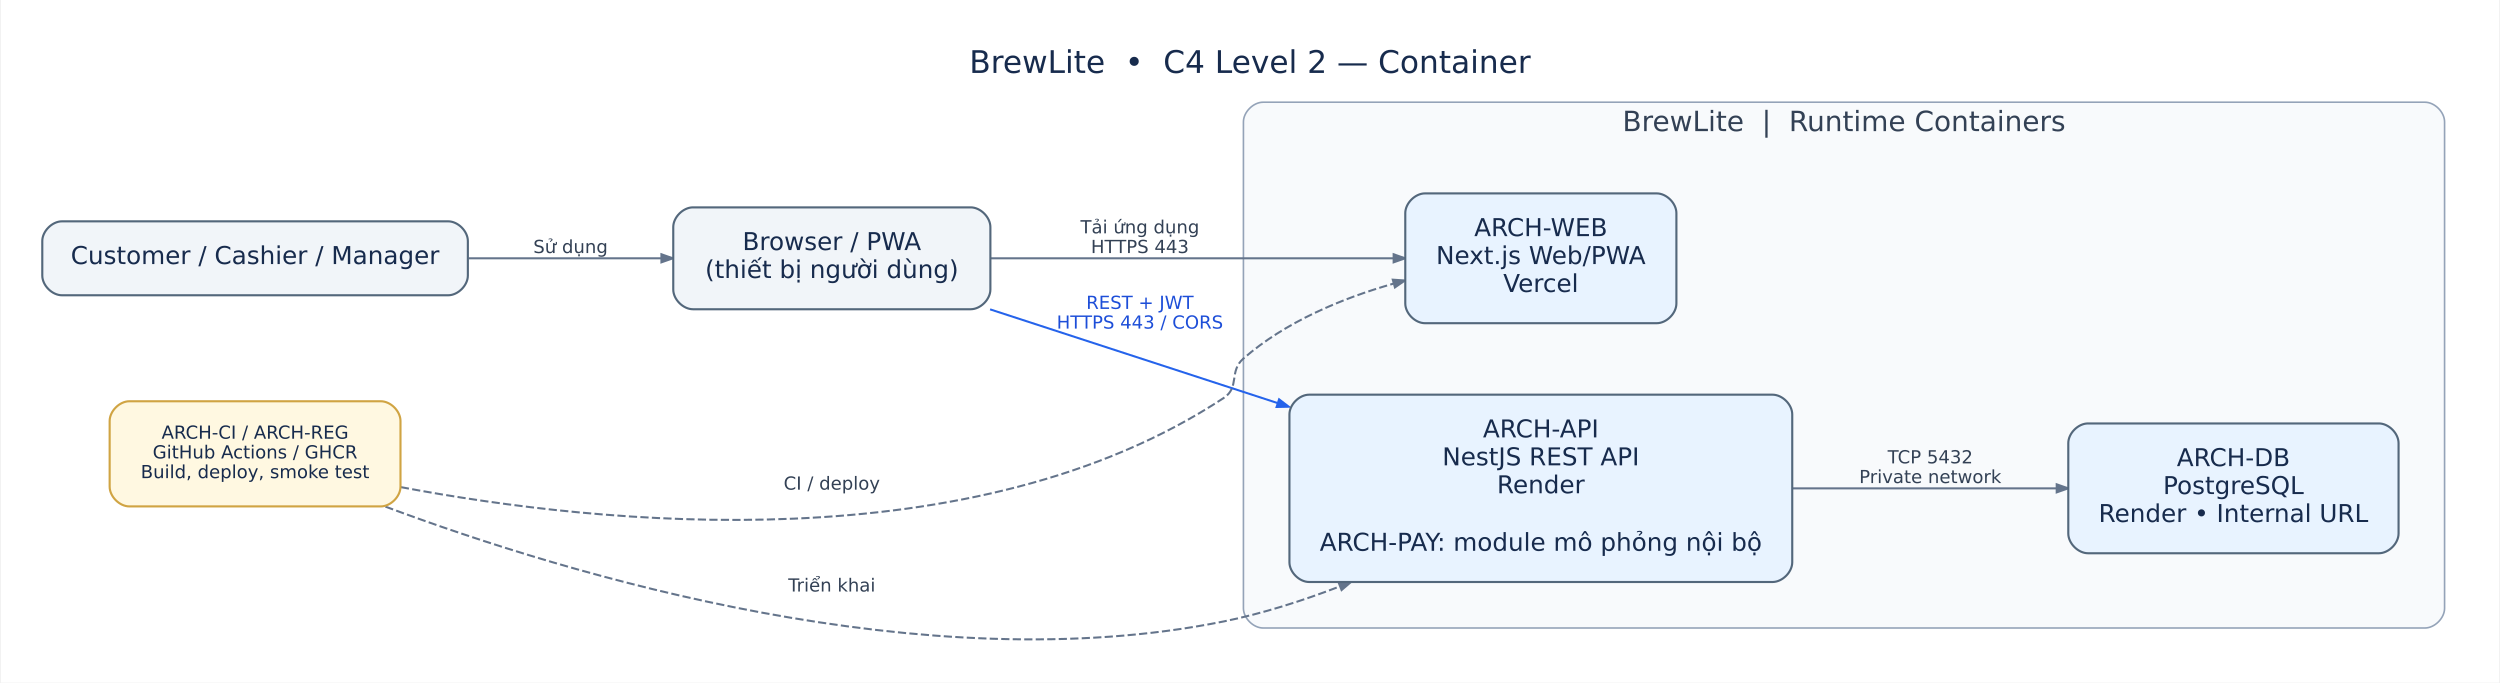
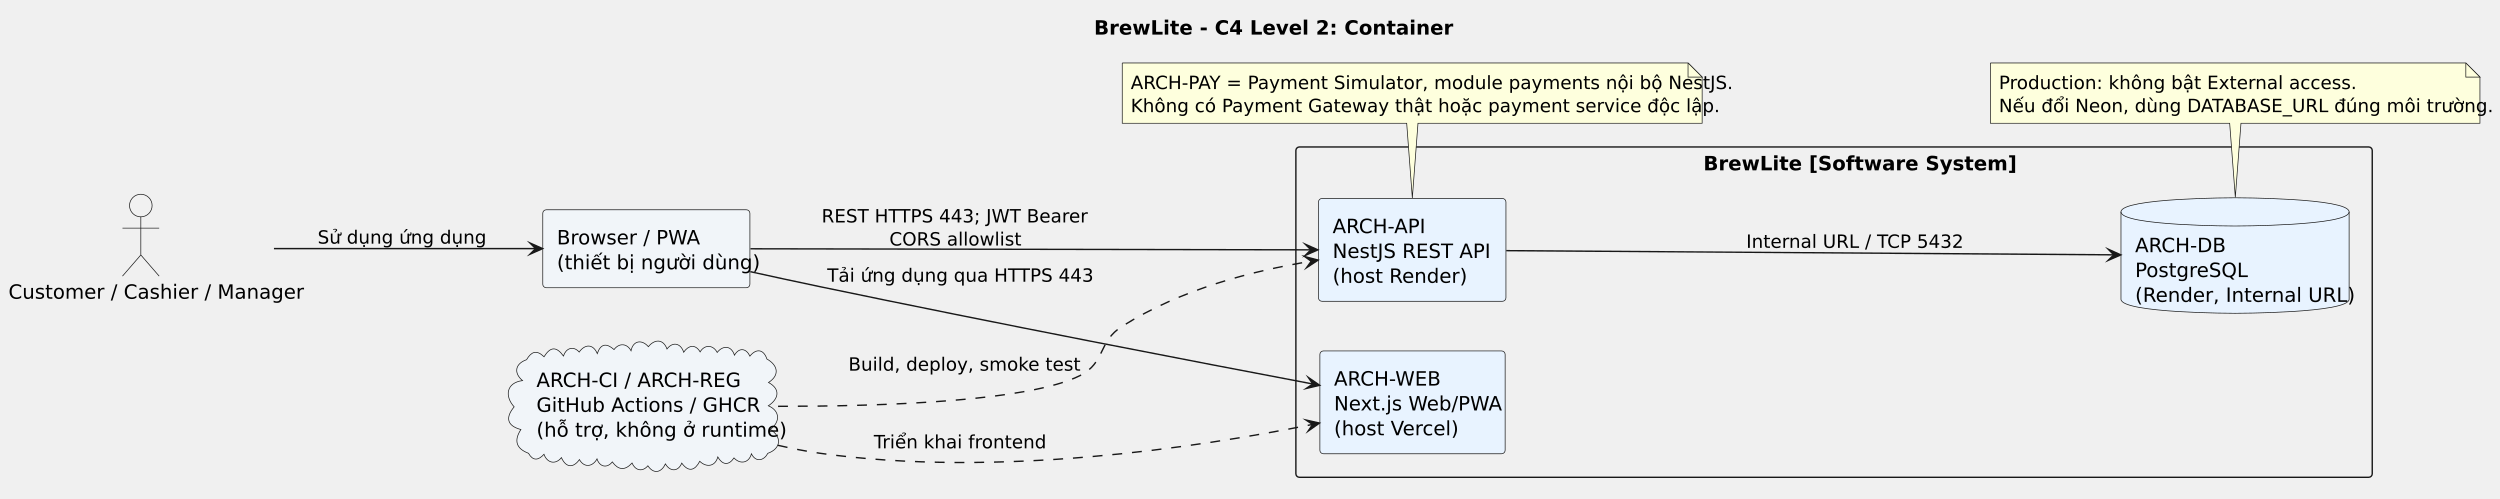
- <svg xmlns="http://www.w3.org/2000/svg" width="1520pt" height="415pt" viewBox="0.00 0.00 1520.40 415.40">
-   <g id="graph0" class="graph" transform="scale(1 1) rotate(0) translate(25.2 390.2)">
-     <polygon fill="white" stroke="transparent" points="-25.2,25.2 -25.2,-390.2 1495.2,-390.2 1495.2,25.2 -25.2,25.2" />
-     <text text-anchor="middle" x="735" y="-345.8" font-family="DejaVu Sans" font-size="19.00" fill="#172b4d">BrewLite  •  C4 Level 2 — Container</text>
-     <g id="clust1" class="cluster">
-       <path fill="#f8fafc" stroke="#94a3b8" d="M743,-8C743,-8 1450,-8 1450,-8 1456,-8 1462,-14 1462,-20 1462,-20 1462,-316 1462,-316 1462,-322 1456,-328 1450,-328 1450,-328 743,-328 743,-328 737,-328 731,-322 731,-316 731,-316 731,-20 731,-20 731,-14 737,-8 743,-8" />
-       <text text-anchor="middle" x="1096.5" y="-310.4" font-family="DejaVu Sans" font-size="17.00" fill="#334155">BrewLite  |  Runtime Containers</text>
+ <svg xmlns="http://www.w3.org/2000/svg" version="1.1" data-diagram-type="DESCRIPTION" style="width:1771px;height:353px;background:#FFFFFF;" width="1771px" height="353px" viewBox="0 0 1771 353" zoomAndPan="magnify" preserveAspectRatio="none" contentStyleType="text/css">
+   <defs />
+   <g font-family="sans-serif" lengthAdjust="spacing">
+     <g class="title" data-source-line="3">
+       <text x="775.035" y="24.533" fill="#000" font-size="14" textLength="214.717" font-weight="700" font-family="'DejaVu Sans'">BrewLite - C4 Level 2: Container</text>
    </g>
-     <g id="edge1" class="edge">
-       <path fill="none" stroke="#64748b" stroke-width="1.25" d="M259.46,-233C298.06,-233 339.84,-233 376.53,-233" />
-       <polygon fill="#64748b" stroke="#64748b" stroke-width="1.25" points="376.8,-235.45 383.8,-233 376.8,-230.55 376.8,-235.45" />
-       <text text-anchor="middle" x="321.5" y="-236.2" font-family="DejaVu Sans" font-size="11.00" fill="#334155">Sử dụng</text>
+     <g class="cluster" data-qualified-name="BREWLITE" id="ent0003" data-source-line="11">
+       <rect x="918" y="104.109" width="762.5" height="234" fill="none" style="stroke:#181818;stroke-width:1;" rx="2.5" ry="2.5" />
+       <text x="1206.671" y="120.643" fill="#000" font-size="14" textLength="185.158" font-weight="700" font-family="'DejaVu Sans'">BrewLite [Software System]</text>
    </g>
-     <g id="edge2" class="edge">
-       <path fill="none" stroke="#64748b" stroke-width="1.25" d="M577.09,-233C650.33,-233 750.64,-233 822.16,-233" />
-       <polygon fill="#64748b" stroke="#64748b" stroke-width="1.25" points="822.42,-235.45 829.42,-233 822.42,-230.55 822.42,-235.45" />
-       <text text-anchor="middle" x="668" y="-248.2" font-family="DejaVu Sans" font-size="11.00" fill="#334155">Tải ứng dụng</text>
-       <text text-anchor="middle" x="668" y="-236.2" font-family="DejaVu Sans" font-size="11.00" fill="#334155">HTTPS 443</text>
+     <g class="entity" data-qualified-name="BREWLITE.WEB" id="ent0004" data-source-line="12">
+       <rect x="935" y="248.609" width="131.241" height="72.828" fill="#E8F3FF" style="stroke:#181818;stroke-width:0.5;" rx="2.5" ry="2.5" />
+       <text x="945" y="273.143" fill="#000" font-size="14" textLength="76.221" font-family="'DejaVu Sans'">ARCH-WEB</text>
+       <text x="945" y="290.752" fill="#000" font-size="14" textLength="111.241" font-family="'DejaVu Sans'">Next.js Web/PWA</text>
+       <text x="945" y="308.361" fill="#000" font-size="14" textLength="79.358" font-family="'DejaVu Sans'">(host Vercel)</text>
    </g>
-     <g id="edge3" class="edge">
-       <path fill="none" stroke="#2563eb" stroke-width="1.25" d="M576.82,-201.93C628.22,-185.17 693.01,-164.06 751.82,-144.89" />
-       <polygon fill="#2563eb" stroke="#2563eb" stroke-width="1.25" points="752.7,-147.18 758.59,-142.68 751.18,-142.52 752.7,-147.18" />
-       <text text-anchor="middle" x="668" y="-202.2" font-family="DejaVu Sans" font-size="11.00" fill="#1d4ed8">REST + JWT</text>
-       <text text-anchor="middle" x="668" y="-190.2" font-family="DejaVu Sans" font-size="11.00" fill="#1d4ed8">HTTPS 443 / CORS</text>
+     <g class="entity" data-qualified-name="BREWLITE.API" id="ent0005" data-source-line="13">
+       <rect x="934" y="140.609" width="132.807" height="72.828" fill="#E8F3FF" style="stroke:#181818;stroke-width:0.5;" rx="2.5" ry="2.5" />
+       <text x="944" y="165.143" fill="#000" font-size="14" textLength="66.896" font-family="'DejaVu Sans'">ARCH-API</text>
+       <text x="944" y="182.752" fill="#000" font-size="14" textLength="112.807" font-family="'DejaVu Sans'">NestJS REST API</text>
+       <text x="944" y="200.361" fill="#000" font-size="14" textLength="85.593" font-family="'DejaVu Sans'">(host Render)</text>
    </g>
-     <g id="edge4" class="edge">
-       <path fill="none" stroke="#64748b" stroke-width="1.25" d="M1065.04,-93C1118.34,-93 1177.04,-93 1225.83,-93" />
-       <polygon fill="#64748b" stroke="#64748b" stroke-width="1.25" points="1225.95,-95.45 1232.95,-93 1225.95,-90.55 1225.95,-95.45" />
-       <text text-anchor="middle" x="1149" y="-108.2" font-family="DejaVu Sans" font-size="11.00" fill="#334155">TCP 5432</text>
-       <text text-anchor="middle" x="1149" y="-96.2" font-family="DejaVu Sans" font-size="11.00" fill="#334155">Private network</text>
+     <g class="entity" data-qualified-name="BREWLITE.DB" id="ent0006" data-source-line="14">
+       <path d="M1502.5,150.109 C1502.5,140.109 1583.307,140.109 1583.307,140.109 C1583.307,140.109 1664.113,140.109 1664.113,150.109 L1664.113,211.938 C1664.113,221.938 1583.307,221.938 1583.307,221.938 C1583.307,221.938 1502.5,221.938 1502.5,211.938 L1502.5,150.109" style="stroke:#181818;stroke-width:0.5;" fill="#E8F3FF" />
+       <path d="M1502.5,150.109 C1502.5,160.109 1583.307,160.109 1583.307,160.109 C1583.307,160.109 1664.113,160.109 1664.113,150.109" style="stroke:#181818;stroke-width:0.5;" fill="none" />
+       <text x="1512.5" y="178.643" fill="#000" font-size="14" textLength="63.779" font-family="'DejaVu Sans'">ARCH-DB</text>
+       <text x="1512.5" y="196.252" fill="#000" font-size="14" textLength="76.262" font-family="'DejaVu Sans'">PostgreSQL</text>
+       <text x="1512.5" y="213.861" fill="#000" font-size="14" textLength="141.613" font-family="'DejaVu Sans'">(Render, Internal URL)</text>
    </g>
-     <g id="edge6" class="edge">
-       <path fill="none" stroke="#64748b" stroke-width="1.25" stroke-dasharray="5,2" d="M218.22,-93.74C341.15,-70.57 566.65,-47.66 719,-148 728.96,-154.56 722.01,-164.16 731,-172 756.55,-194.27 790.58,-208.49 822.17,-217.54" />
-       <polygon fill="#64748b" stroke="#64748b" stroke-width="1.25" points="821.89,-220 829.29,-219.5 823.2,-215.28 821.89,-220" />
-       <text text-anchor="middle" x="480.5" y="-92.2" font-family="DejaVu Sans" font-size="11.00" fill="#334155">CI / deploy</text>
+     <g class="entity" data-qualified-name="U" id="ent0001" data-source-line="9">
+       <ellipse cx="99.758" cy="145.609" rx="8" ry="8" fill="#F1F1F1" style="stroke:#181818;stroke-width:0.5;" />
+       <path d="M99.758,153.609 L99.758,180.609 M86.758,161.609 L112.758,161.609 M99.758,180.609 L86.758,195.609 M99.758,180.609 L112.758,195.609" style="stroke:#181818;stroke-width:0.5;" fill="none" />
+       <text x="6" y="211.643" fill="#000" font-size="14" textLength="187.517" font-family="'DejaVu Sans'">Customer / Cashier / Manager</text>
    </g>
-     <g id="edge5" class="edge">
-       <path fill="none" stroke="#64748b" stroke-width="1.25" stroke-dasharray="5,2" d="M208.82,-81.88C321.84,-39.73 537.07,24.8 719,-12 742.48,-16.75 766.66,-24.46 789.6,-33.29" />
-       <polygon fill="#64748b" stroke="#64748b" stroke-width="1.25" points="788.95,-35.66 796.36,-35.93 790.73,-31.1 788.95,-35.66" />
-       <text text-anchor="middle" x="480.5" y="-30.2" font-family="DejaVu Sans" font-size="11.00" fill="#334155">Triển khai</text>
+     <g class="entity" data-qualified-name="BROWSER" id="ent0002" data-source-line="10">
+       <rect x="384.5" y="148.609" width="146.731" height="55.219" fill="#F1F5F9" style="stroke:#181818;stroke-width:0.5;" rx="2.5" ry="2.5" />
+       <text x="394.5" y="173.143" fill="#000" font-size="14" textLength="94.903" font-family="'DejaVu Sans'">Browser / PWA</text>
+       <text x="394.5" y="190.752" fill="#000" font-size="14" textLength="126.731" font-family="'DejaVu Sans'">(thiết bị người dùng)</text>
    </g>
-     <g id="node1" class="node">
-       <path fill="#f1f5f9" stroke="#53677b" stroke-width="1.3" d="M247,-255.5C247,-255.5 12,-255.5 12,-255.5 6,-255.5 0,-249.5 0,-243.5 0,-243.5 0,-222.5 0,-222.5 0,-216.5 6,-210.5 12,-210.5 12,-210.5 247,-210.5 247,-210.5 253,-210.5 259,-216.5 259,-222.5 259,-222.5 259,-243.5 259,-243.5 259,-249.5 253,-255.5 247,-255.5" />
-       <text text-anchor="middle" x="129.5" y="-229.5" font-family="DejaVu Sans" font-size="15.00" fill="#172b4d">Customer / Cashier / Manager</text>
+     <g class="entity" data-qualified-name="CI" id="ent0007" data-source-line="16">
+       <path d="M373.005,254.823 C376.438,249.049 380.101,247.603 385.382,252.723 C389.891,245.568 394.086,245.223 399.147,252.184 C400.842,246.797 406.055,244.61 410.293,249.399 C414.352,243.704 420.108,243.441 423.109,250.465 C425.56,243.311 429.708,242.956 434.987,247.624 C438.611,242.849 444.108,243.116 447.022,248.467 C448.536,241.049 454.839,240.374 459.304,245.6 C463.561,240.277 469.794,239.834 472.497,247.213 C476.77,241.646 482.331,243.314 484.321,249.509 C487.601,244.682 492.484,243.437 495.969,249.285 C499.206,243.881 505.152,244.208 508.057,249.654 C512.227,244.479 518.041,244.696 520.286,251.602 C523.628,245.98 528.588,246.658 531.235,252.279 C535.674,246.705 540.963,247.299 543.269,254.317 C550.849,258.59 552.755,265.581 544.426,270.96 C553.31,275.811 551.466,282.723 544.307,287.458 C552.885,291.174 552.62,299.144 545.707,304.158 C553.998,309.438 553.409,317.711 543.931,321.132 C541.161,326.384 535.43,327.752 532.312,321.483 C530.539,328.05 524.418,329.181 519.96,324.409 C516.068,330.116 511.697,329.297 508.482,323.721 C506.627,330.663 500.312,331.279 495.714,326.782 C492.214,333.44 487.805,334.665 482.958,328.079 C480.35,334.429 474.586,334.143 471.399,328.644 C468.517,334.752 463.147,336.205 458.957,329.962 C455.006,334.641 449.961,333.245 447.728,328.015 C442.768,333.471 438.084,333.162 433.769,327.225 C429.921,332.029 424.723,330.672 422.917,325.091 C419.928,330.628 413.909,331.649 410.469,325.575 C405.913,331.919 400.811,331.173 397.717,324.177 C393.397,329.524 387.506,327.889 385.355,321.827 C381.469,326.09 377.615,326.815 374.383,321.107 C365.565,317.746 363.956,312.075 369.002,304.281 C358.961,301.588 357.987,295.739 364.232,288.211 C357.471,280.803 358.508,271.166 370.149,269.611 C363.619,264.059 365.079,257.582 373.005,254.823" style="stroke:#181818;stroke-width:0.5;" fill="#F1F5F9" />
+       <text x="380" y="274.143" fill="#000" font-size="14" textLength="144.669" font-family="'DejaVu Sans'">ARCH-CI / ARCH-REG</text>
+       <text x="380" y="291.752" fill="#000" font-size="14" textLength="146.262" font-family="'DejaVu Sans'">GitHub Actions / GHCR</text>
+       <text x="380" y="309.361" fill="#000" font-size="14" textLength="156.085" font-family="'DejaVu Sans'">(hỗ trợ, không ở runtime)</text>
    </g>
-     <g id="node2" class="node">
-       <path fill="#f1f5f9" stroke="#53677b" stroke-width="1.3" d="M565,-264C565,-264 396,-264 396,-264 390,-264 384,-258 384,-252 384,-252 384,-214 384,-214 384,-208 390,-202 396,-202 396,-202 565,-202 565,-202 571,-202 577,-208 577,-214 577,-214 577,-252 577,-252 577,-258 571,-264 565,-264" />
-       <text text-anchor="middle" x="480.5" y="-238" font-family="DejaVu Sans" font-size="15.00" fill="#172b4d">Browser / PWA</text>
-       <text text-anchor="middle" x="480.5" y="-221" font-family="DejaVu Sans" font-size="15.00" fill="#172b4d">(thiết bị người dùng)</text>
+     <g class="entity" data-qualified-name="GMN14" id="ent0015" data-source-line="24">
+       <path d="M795,44.609 L795,87.313 A0,0 0 0 0 795,87.313 L996.5,87.313 L1000.5,140.249 L1004.5,87.313 L1205.803,87.313 A0,0 0 0 0 1205.803,87.313 L1205.803,54.609 L1195.803,44.609 L795,44.609 A0,0 0 0 0 795,44.609" style="stroke:#181818;stroke-width:0.5;" fill="#FEFFDD" />
+       <path d="M1195.803,44.609 L1195.803,54.609 L1205.803,54.609 L1195.803,44.609" style="stroke:#181818;stroke-width:0.5;" fill="#FEFFDD" />
+       <text x="801" y="63.104" fill="#000" font-size="13" textLength="389.803" font-family="'DejaVu Sans'">ARCH-PAY = Payment Simulator, module payments nội bộ NestJS.</text>
+       <text x="801" y="79.456" fill="#000" font-size="13" textLength="369.262" font-family="'DejaVu Sans'">Không có Payment Gateway thật hoặc payment service độc lập.</text>
    </g>
-     <g id="node3" class="node">
-       <path fill="#e8f3ff" stroke="#53677b" stroke-width="1.3" d="M982.5,-272.5C982.5,-272.5 841.5,-272.5 841.5,-272.5 835.5,-272.5 829.5,-266.5 829.5,-260.5 829.5,-260.5 829.5,-205.5 829.5,-205.5 829.5,-199.5 835.5,-193.5 841.5,-193.5 841.5,-193.5 982.5,-193.5 982.5,-193.5 988.5,-193.5 994.5,-199.5 994.5,-205.5 994.5,-205.5 994.5,-260.5 994.5,-260.5 994.5,-266.5 988.5,-272.5 982.5,-272.5" />
-       <text text-anchor="middle" x="912" y="-246.5" font-family="DejaVu Sans" font-size="15.00" fill="#172b4d">ARCH-WEB</text>
-       <text text-anchor="middle" x="912" y="-229.5" font-family="DejaVu Sans" font-size="15.00" fill="#172b4d">Next.js Web/PWA</text>
-       <text text-anchor="middle" x="912" y="-212.5" font-family="DejaVu Sans" font-size="15.00" fill="#172b4d">Vercel</text>
+     <g class="entity" data-qualified-name="GMN17" id="ent0018" data-source-line="28">
+       <path d="M1410,44.609 L1410,87.313 A0,0 0 0 0 1410,87.313 L1579.5,87.313 L1583.5,139.779 L1587.5,87.313 L1756.787,87.313 A0,0 0 0 0 1756.787,87.313 L1756.787,54.609 L1746.787,44.609 L1410,44.609 A0,0 0 0 0 1410,44.609" style="stroke:#181818;stroke-width:0.5;" fill="#FEFFDD" />
+       <path d="M1746.787,44.609 L1746.787,54.609 L1756.787,54.609 L1746.787,44.609" style="stroke:#181818;stroke-width:0.5;" fill="#FEFFDD" />
+       <text x="1416" y="63.104" fill="#000" font-size="13" textLength="225.462" font-family="'DejaVu Sans'">Production: không bật External access.</text>
+       <text x="1416" y="79.456" fill="#000" font-size="13" textLength="325.787" font-family="'DejaVu Sans'">Nếu đổi Neon, dùng DATABASE_URL đúng môi trường.</text>
    </g>
-     <g id="node4" class="node">
-       <path fill="#e8f3ff" stroke="#53677b" stroke-width="1.3" d="M1053,-150C1053,-150 771,-150 771,-150 765,-150 759,-144 759,-138 759,-138 759,-48 759,-48 759,-42 765,-36 771,-36 771,-36 1053,-36 1053,-36 1059,-36 1065,-42 1065,-48 1065,-48 1065,-138 1065,-138 1065,-144 1059,-150 1053,-150" />
-       <text text-anchor="middle" x="912" y="-124" font-family="DejaVu Sans" font-size="15.00" fill="#172b4d">ARCH-API</text>
-       <text text-anchor="middle" x="912" y="-107" font-family="DejaVu Sans" font-size="15.00" fill="#172b4d">NestJS REST API</text>
-       <text text-anchor="middle" x="912" y="-90" font-family="DejaVu Sans" font-size="15.00" fill="#172b4d">Render</text>
-       <text text-anchor="middle" x="912" y="-55" font-family="DejaVu Sans" font-size="15.00" fill="#172b4d">ARCH-PAY: module mô phỏng nội bộ</text>
+     <g class="link" data-entity-1="ent0001" data-entity-2="ent0002" id="lnk8" data-source-line="17" data-link-type="dependency">
+       <path d="M194.07,176.109 C253.51,176.109 324.44,176.109 379.41,176.109" style="stroke:#181818;stroke-width:1;" fill="none" id="U-to-BROWSER" />
+       <polygon points="384.41,176.109,375.41,172.109,379.41,176.109,375.41,180.109,384.41,176.109" fill="#181818" style="stroke:#181818;stroke-width:1;stroke-linejoin:miter;stroke-miterlimit:10;" />
+       <text x="225" y="172.604" fill="#000" font-size="13" textLength="109.211" font-family="'DejaVu Sans'">Sử dụng ứng dụng</text>
    </g>
-     <g id="node5" class="node">
-       <path fill="#e8f3ff" stroke="#53677b" stroke-width="1.3" d="M1422,-132.5C1422,-132.5 1245,-132.5 1245,-132.5 1239,-132.5 1233,-126.5 1233,-120.5 1233,-120.5 1233,-65.5 1233,-65.5 1233,-59.5 1239,-53.5 1245,-53.5 1245,-53.5 1422,-53.5 1422,-53.5 1428,-53.5 1434,-59.5 1434,-65.5 1434,-65.5 1434,-120.5 1434,-120.5 1434,-126.5 1428,-132.5 1422,-132.5" />
-       <text text-anchor="middle" x="1333.5" y="-106.5" font-family="DejaVu Sans" font-size="15.00" fill="#172b4d">ARCH-DB</text>
-       <text text-anchor="middle" x="1333.5" y="-89.5" font-family="DejaVu Sans" font-size="15.00" fill="#172b4d">PostgreSQL</text>
-       <text text-anchor="middle" x="1333.5" y="-72.5" font-family="DejaVu Sans" font-size="15.00" fill="#172b4d">Render • Internal URL</text>
+     <g class="link" data-entity-1="ent0002" data-entity-2="ent0004" id="lnk9" data-source-line="18" data-link-type="dependency">
+       <path d="M531.51,192.459 C547.78,196.049 564.97,199.769 581,203.109 C706.02,229.189 847.667,256.418 929.967,272.018" style="stroke:#181818;stroke-width:1;" fill="none" id="BROWSER-to-WEB" />
+       <polygon points="934.88,272.949,926.782,267.343,929.967,272.018,925.293,275.203,934.88,272.949" fill="#181818" style="stroke:#181818;stroke-width:1;stroke-linejoin:miter;stroke-miterlimit:10;" />
+       <text x="586" y="199.604" fill="#000" font-size="13" textLength="174.192" font-family="'DejaVu Sans'">Tải ứng dụng qua HTTPS 443</text>
    </g>
-     <g id="node6" class="node">
-       <path fill="#fff8e1" stroke="#d0a443" stroke-width="1.3" d="M206,-146C206,-146 53,-146 53,-146 47,-146 41,-140 41,-134 41,-134 41,-94 41,-94 41,-88 47,-82 53,-82 53,-82 206,-82 206,-82 212,-82 218,-88 218,-94 218,-94 218,-134 218,-134 218,-140 212,-146 206,-146" />
-       <text text-anchor="middle" x="129.5" y="-123.2" font-family="DejaVu Sans" font-size="11.00" fill="#172b4d">ARCH-CI / ARCH-REG</text>
-       <text text-anchor="middle" x="129.5" y="-111.2" font-family="DejaVu Sans" font-size="11.00" fill="#172b4d">GitHub Actions / GHCR</text>
-       <text text-anchor="middle" x="129.5" y="-99.2" font-family="DejaVu Sans" font-size="11.00" fill="#172b4d">Build, deploy, smoke test</text>
+     <g class="link" data-entity-1="ent0002" data-entity-2="ent0005" id="lnk10" data-source-line="19" data-link-type="dependency">
+       <path d="M531.61,176.239 C637.27,176.439 826.86,176.79 928.6,176.98" style="stroke:#181818;stroke-width:1;" fill="none" id="BROWSER-to-API" />
+       <polygon points="933.6,176.989,924.607,172.973,928.6,176.98,924.593,180.973,933.6,176.989" fill="#181818" style="stroke:#181818;stroke-width:1;stroke-linejoin:miter;stroke-miterlimit:10;" />
+       <text x="582" y="157.604" fill="#000" font-size="13" textLength="182.762" font-family="'DejaVu Sans'">REST HTTPS 443; JWT Bearer</text>
+       <text x="630.039" y="173.956" fill="#000" font-size="13" textLength="86.684" font-family="'DejaVu Sans'">CORS allowlist</text>
+     </g>
+     <g class="link" data-entity-1="ent0005" data-entity-2="ent0006" id="lnk11" data-source-line="20" data-link-type="dependency">
+       <path d="M1067.02,177.559 C1174.15,178.299 1381.47,179.725 1497.39,180.525" style="stroke:#181818;stroke-width:1;" fill="none" id="API-to-DB" />
+       <polygon points="1502.39,180.559,1493.418,176.497,1497.39,180.525,1493.363,184.497,1502.39,180.559" fill="#181818" style="stroke:#181818;stroke-width:1;stroke-linejoin:miter;stroke-miterlimit:10;" />
+       <text x="1237" y="175.604" fill="#000" font-size="13" textLength="142.346" font-family="'DejaVu Sans'">Internal URL / TCP 5432</text>
+     </g>
+     <g class="link" data-entity-1="ent0007" data-entity-2="ent0004" id="lnk12" data-source-line="21" data-link-type="dependency">
+       <path d="M551,315.429 C561.04,317.749 571.18,319.729 581,321.109 C705.57,338.629 847.377,317.171 929.827,300.671" style="stroke:#181818;stroke-width:1;stroke-dasharray:7,7;" fill="none" id="CI-to-WEB" />
+       <polygon points="934.73,299.689,925.12,297.533,929.827,300.671,926.69,305.378,934.73,299.689" fill="#181818" style="stroke:#181818;stroke-width:1;stroke-linejoin:miter;stroke-miterlimit:10;" />
+       <text x="619" y="317.604" fill="#000" font-size="13" textLength="108.393" font-family="'DejaVu Sans'">Triển khai frontend</text>
+     </g>
+     <g class="link" data-entity-1="ent0007" data-entity-2="ent0005" id="lnk13" data-source-line="22" data-link-type="dependency">
+       <path d="M551.18,287.849 C627.39,287.879 728.75,284.239 765,266.109 C783.32,256.949 777.64,241.999 795,231.109 C837,204.769 886.636,192.002 928.846,185.052" style="stroke:#181818;stroke-width:1;stroke-dasharray:7,7;" fill="none" id="CI-to-API" />
+       <polygon points="933.78,184.239,924.25,181.755,928.846,185.052,925.549,189.648,933.78,184.239" fill="#181818" style="stroke:#181818;stroke-width:1;stroke-linejoin:miter;stroke-miterlimit:10;" />
+       <text x="601" y="262.604" fill="#000" font-size="13" textLength="144.517" font-family="'DejaVu Sans'">Build, deploy, smoke test</text>
    </g>
  </g>
</svg>
